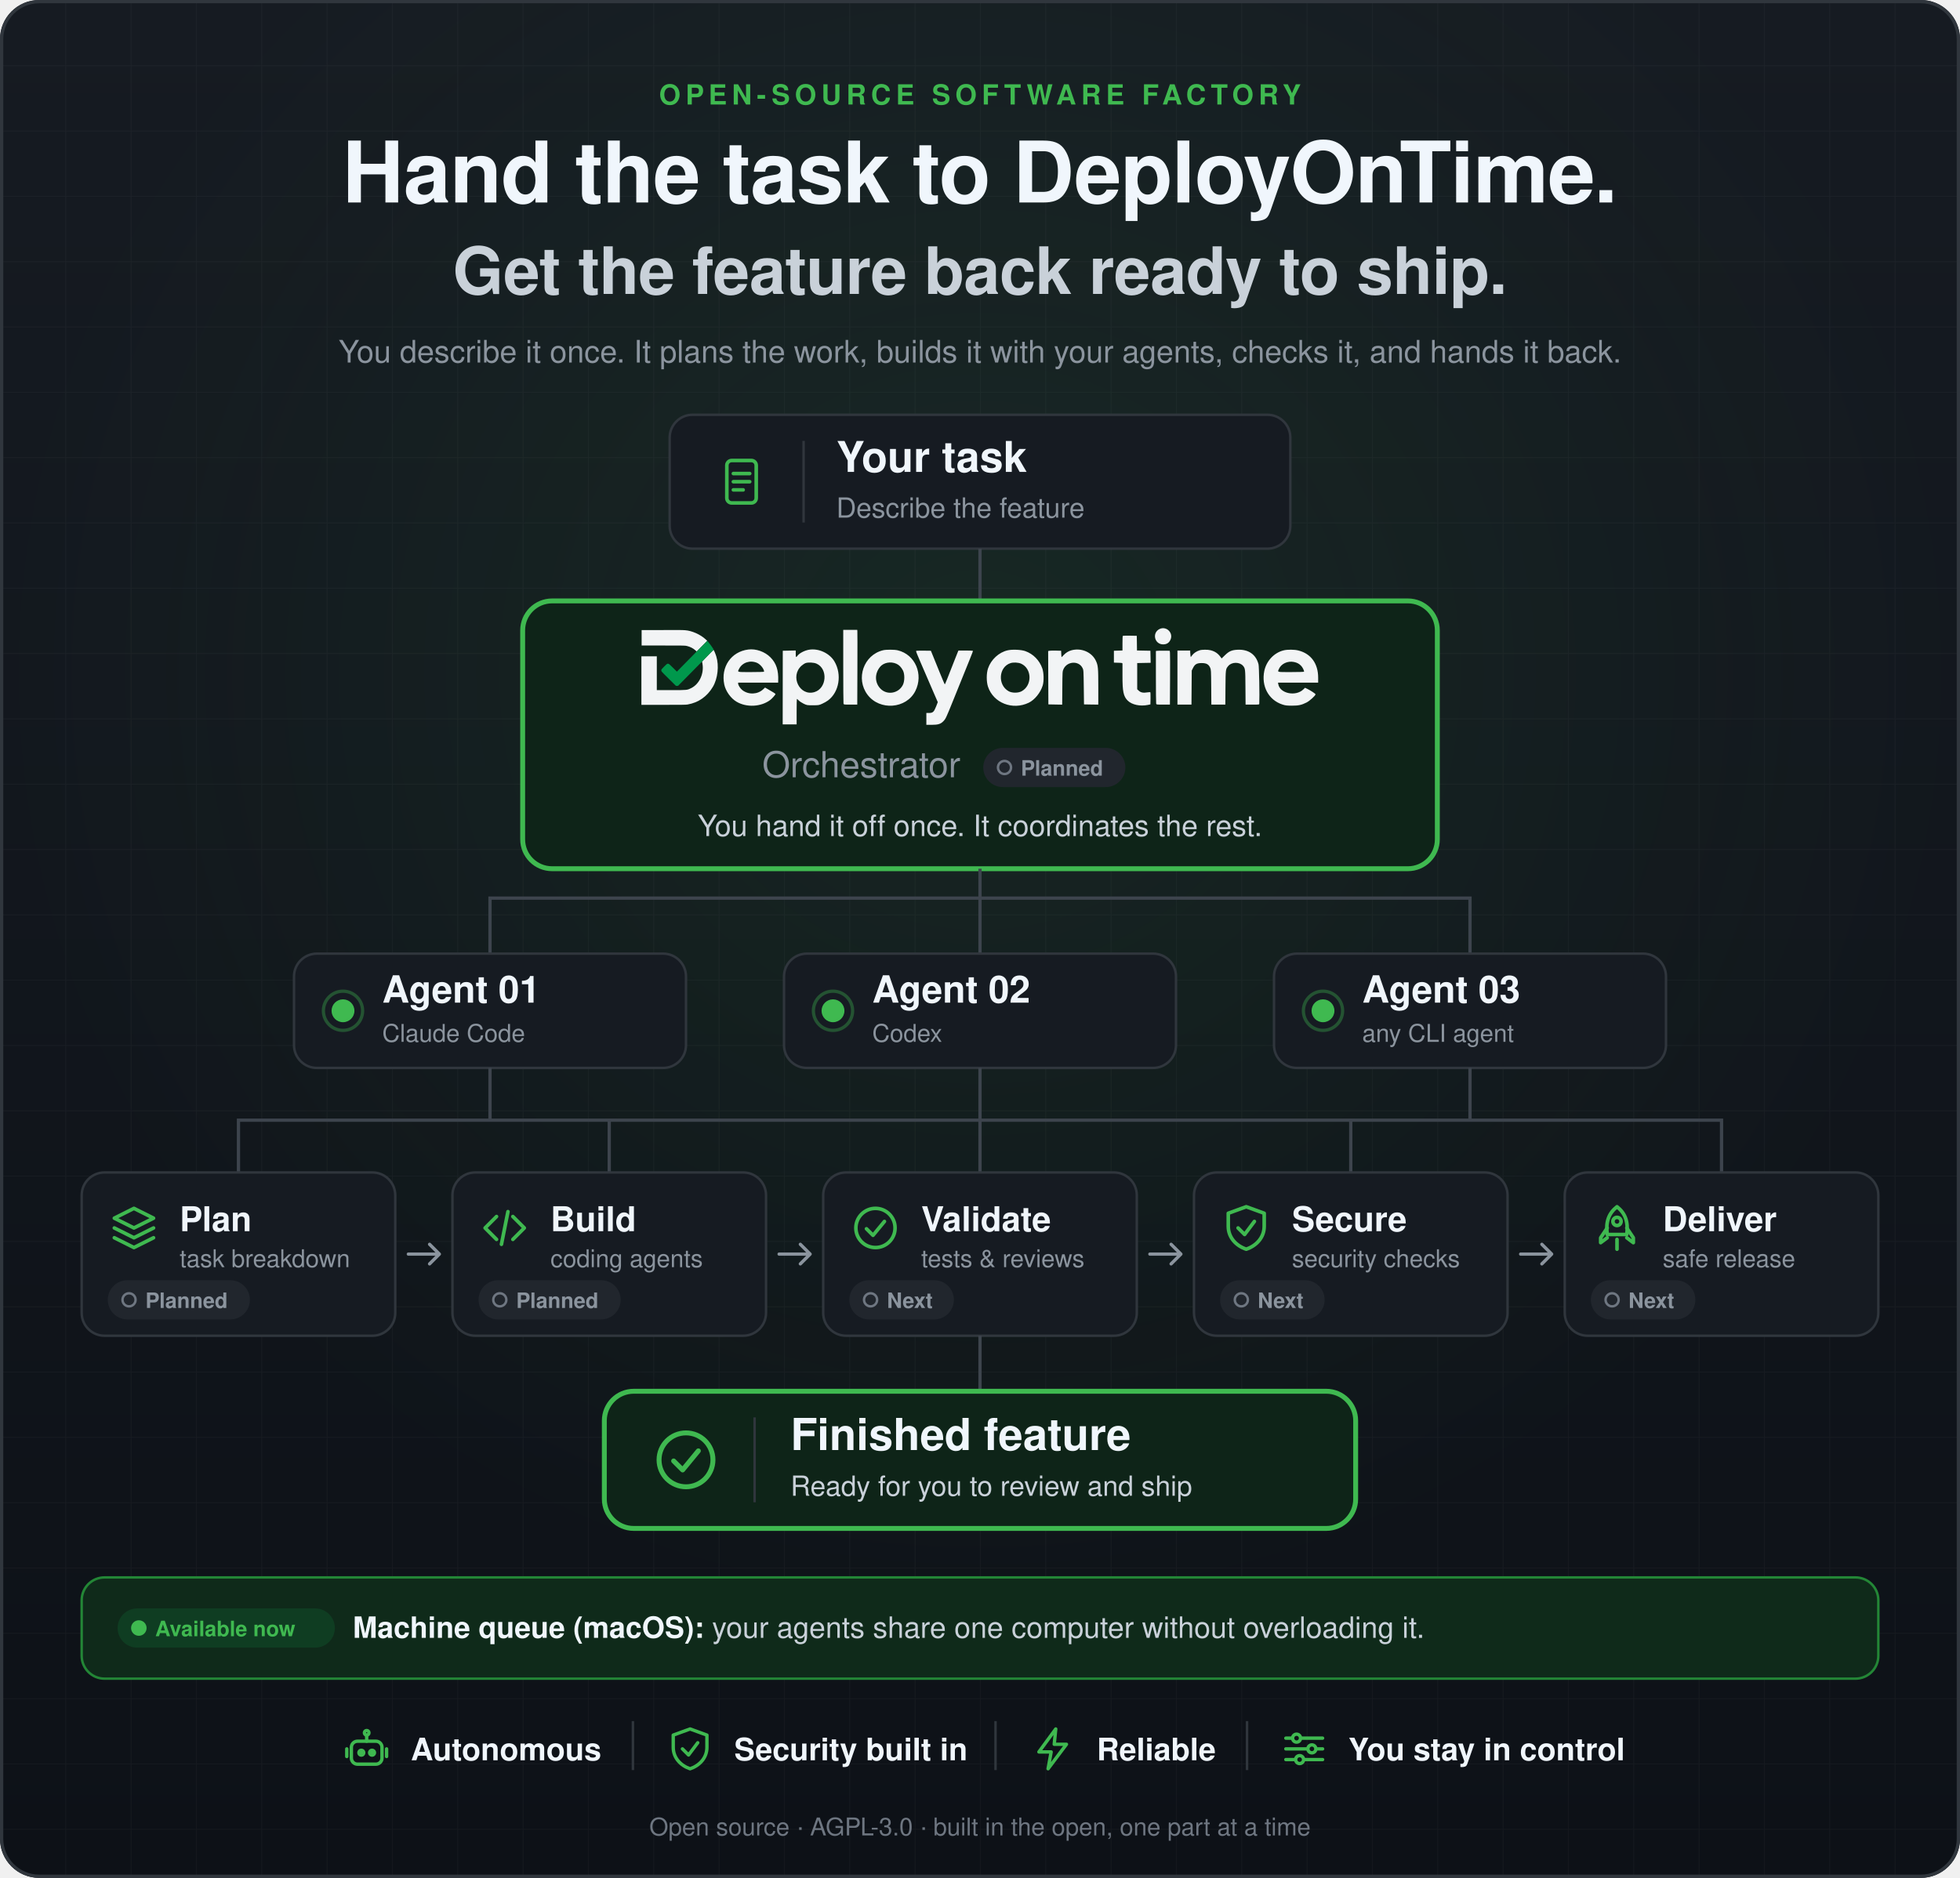
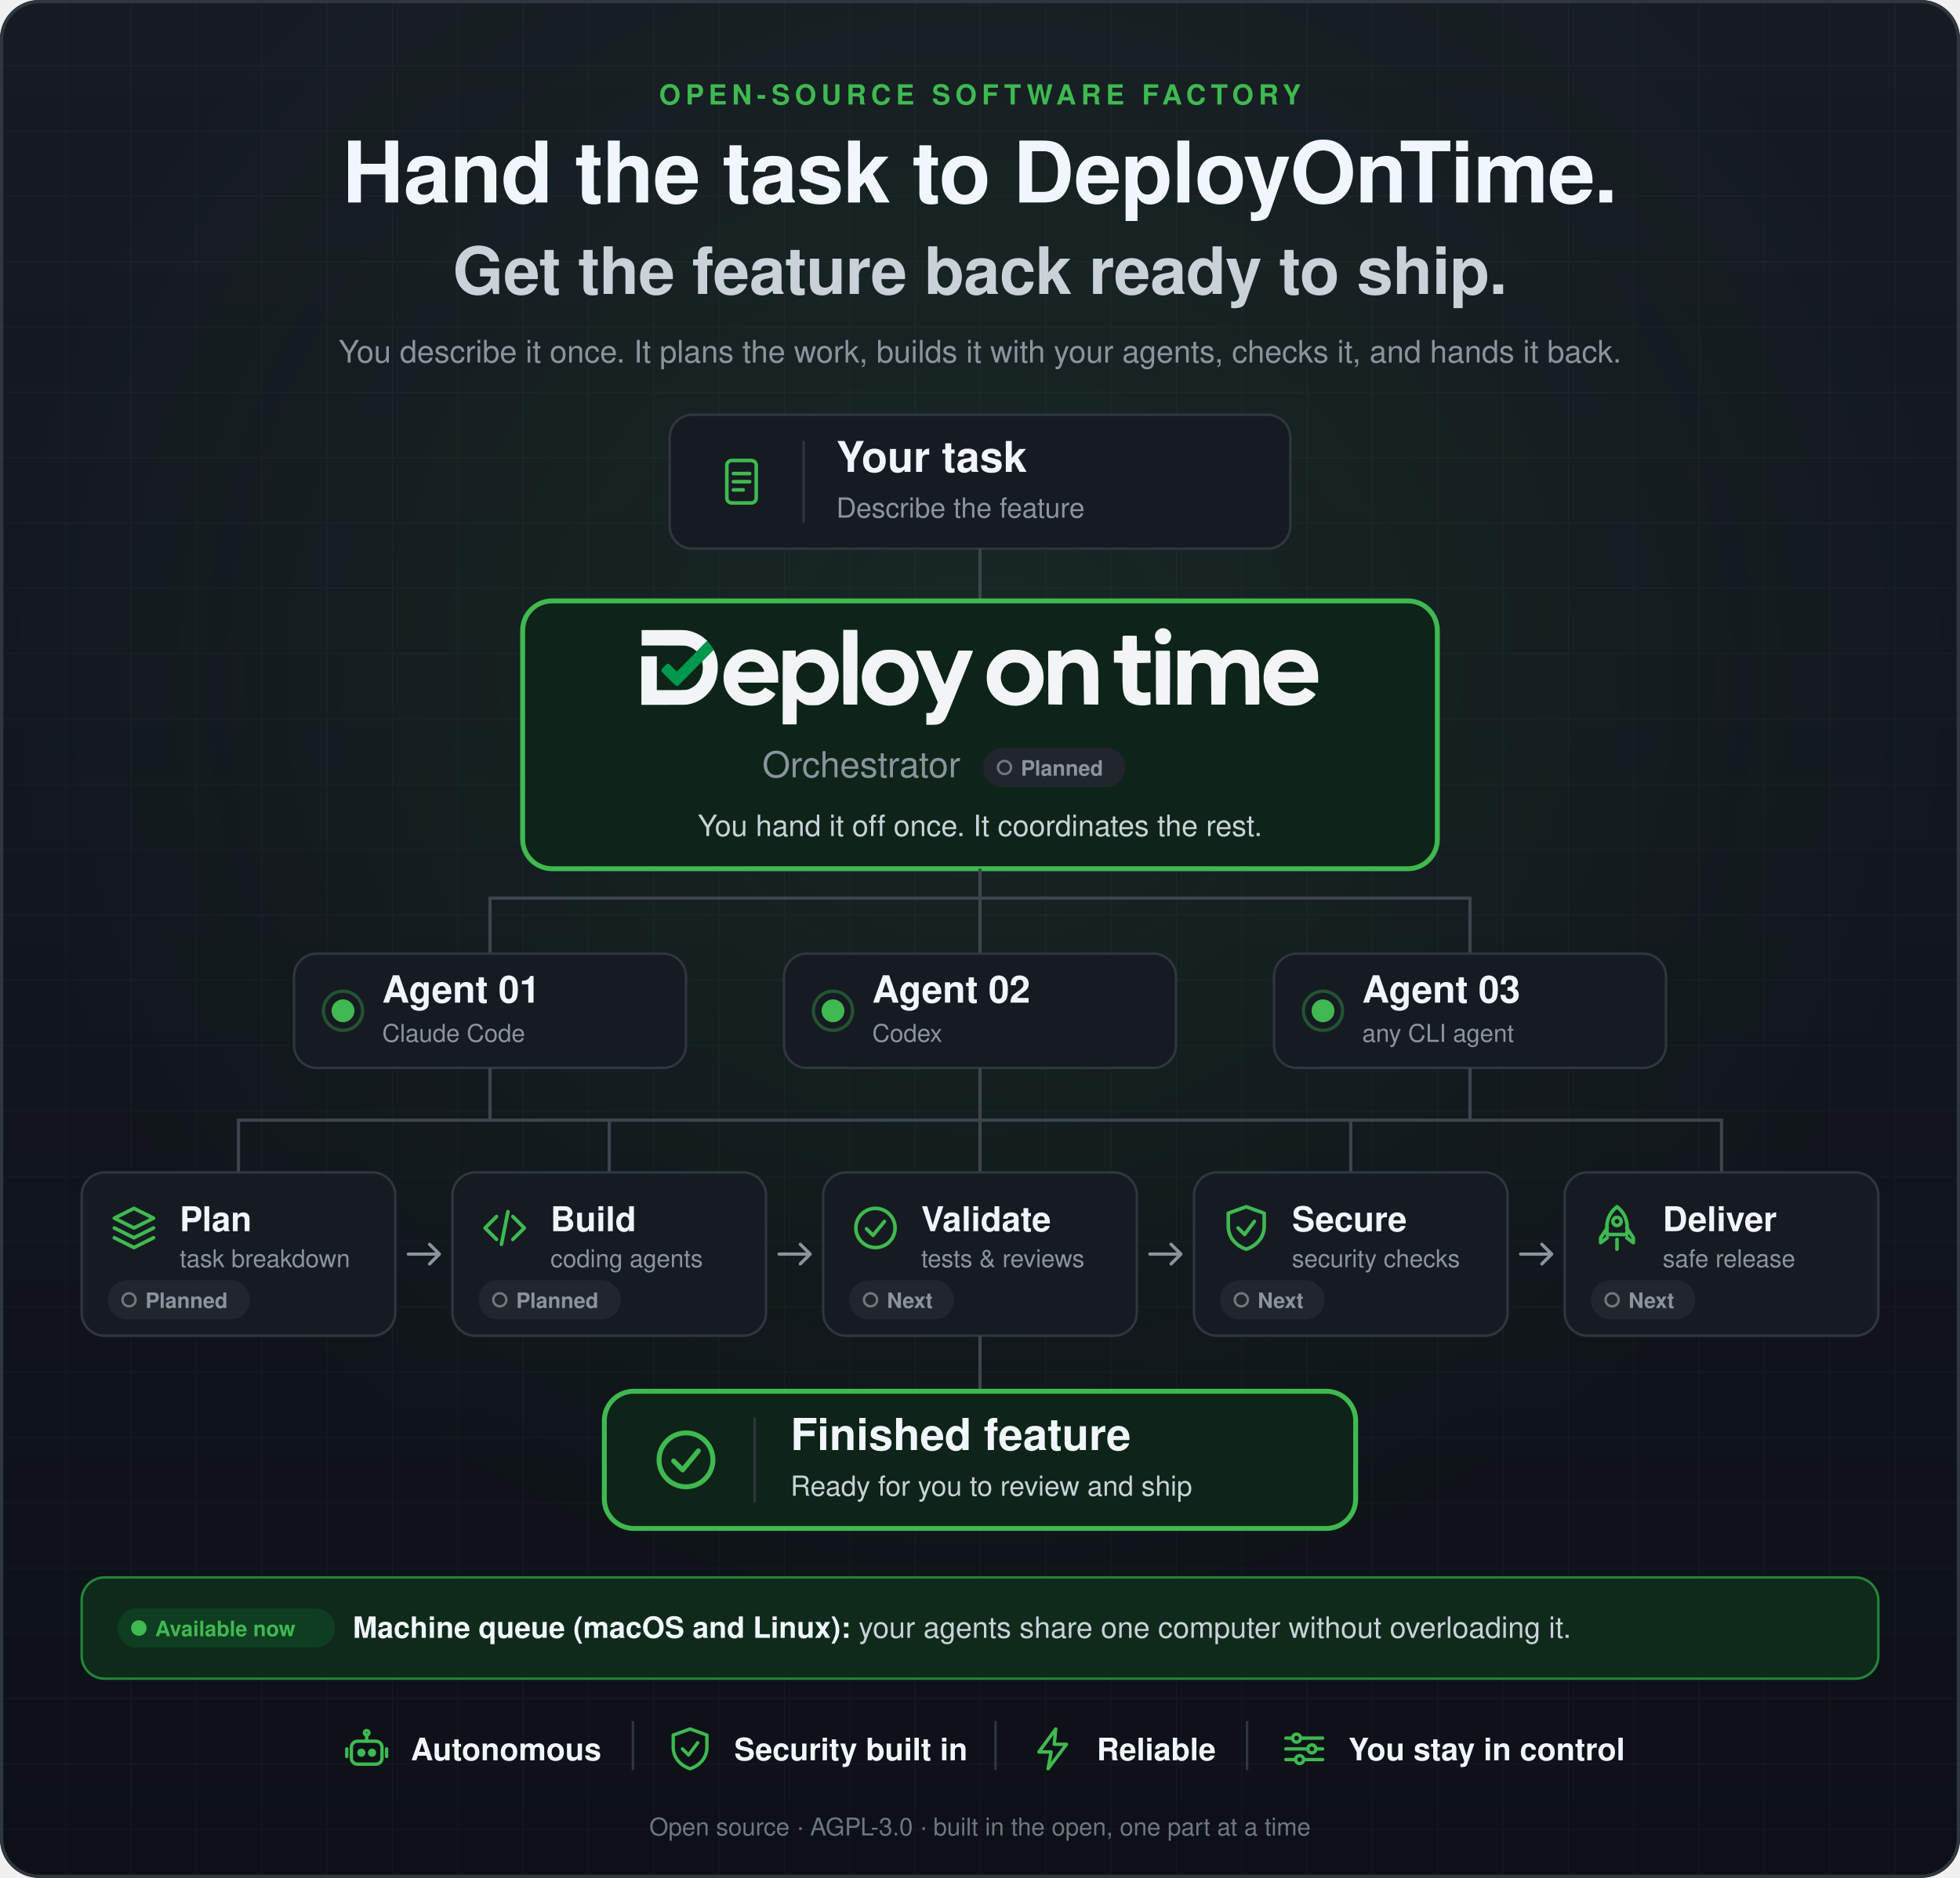
- <svg xmlns="http://www.w3.org/2000/svg" width="1200" height="1150" viewBox="0 0 1200 1150" role="img" aria-label="DeployOnTime, an open-source software factory. You hand a task to the DeployOnTime orchestrator; it plans the work, builds it with coding agents, validates it with tests and reviews, runs security checks, and delivers a finished feature for you to review. Available now: the machine queue for macOS, which lets agents share one computer without overloading it. The orchestrator is planned; validate, secure and deliver come next.">
+ <svg xmlns="http://www.w3.org/2000/svg" width="1200" height="1150" viewBox="0 0 1200 1150" role="img" aria-label="DeployOnTime, an open-source software factory. You hand a task to the DeployOnTime orchestrator; it plans the work, builds it with coding agents, validates it with tests and reviews, runs security checks, and delivers a finished feature for you to review. Available now: the machine queue for macOS and Linux, which lets agents share one computer without overloading it. The orchestrator is planned; validate, secure and deliver come next.">
  <defs>
    <linearGradient id="bg" x1="0" y1="0" x2="0" y2="1">
      <stop offset="0" stop-color="#161B22" />
      <stop offset="1" stop-color="#0D1117" />
    </linearGradient>
    <pattern id="grid" width="40" height="40" patternUnits="userSpaceOnUse">
      <path d="M 40 0 H 0 V 40" fill="none" stroke="#FFFFFF" stroke-opacity="0.035" stroke-width="1" />
    </pattern>
    <radialGradient id="glow" cx="0.5" cy="0.36" r="0.5">
      <stop offset="0" stop-color="#3FB950" stop-opacity="0.10" />
      <stop offset="1" stop-color="#3FB950" stop-opacity="0" />
    </radialGradient>
  </defs>
  <g font-family="-apple-system, BlinkMacSystemFont, 'Segoe UI', Helvetica, Arial, sans-serif">
    <rect width="1200" height="1150" rx="24" fill="url(#bg)" />
    <rect width="1200" height="1150" rx="24" fill="url(#grid)" />
    <rect width="1200" height="1150" rx="24" fill="url(#glow)" />
    <rect x="1" y="1" width="1198" height="1148" rx="23" fill="none" stroke="#30363D" stroke-width="2" />
    <text x="600" y="64" font-size="17" fill="#3FB950" font-weight="700" text-anchor="middle" letter-spacing="3">OPEN-SOURCE SOFTWARE FACTORY</text>
    <text x="600" y="124" font-size="52" fill="#F0F6FC" font-weight="800" text-anchor="middle" letter-spacing="-0.5">Hand the task to DeployOnTime.</text>
    <text x="600" y="180" font-size="40" fill="#C9D1D9" font-weight="700" text-anchor="middle" letter-spacing="-0.3">Get the feature back ready to ship.</text>
    <text x="600" y="222" font-size="19" fill="#8B949E" font-weight="400" text-anchor="middle">You describe it once. It plans the work, builds it with your agents, checks it, and hands it back.</text>
    <rect x="410" y="254" width="380" height="82" rx="14" fill="#161B22" stroke="#30363D" stroke-width="1.5" />
    <g transform="translate(438,279) scale(1)" fill="none" stroke="#3FB950" color="#3FB950" stroke-width="2.2" stroke-linecap="round" stroke-linejoin="round">
      <rect x="7" y="3" width="18" height="26" rx="3" />
      <line x1="11" y1="11" x2="21" y2="11" />
      <line x1="11" y1="16" x2="21" y2="16" />
      <line x1="11" y1="21" x2="17" y2="21" />
    </g>
    <line x1="492" y1="270" x2="492" y2="320" stroke="#30363D" stroke-width="1.5" />
    <text x="512" y="289" font-size="26" fill="#F0F6FC" font-weight="700" text-anchor="start">Your task</text>
    <text x="512" y="317" font-size="17" fill="#8B949E" font-weight="400" text-anchor="start">Describe the feature</text>
    <polyline points="600,336 600,368" fill="none" stroke="#3D444D" stroke-width="2" />
    <rect x="320" y="368" width="560" height="164" rx="18" fill="#0E2418" stroke="#3FB950" stroke-width="3" />
    <svg x="390" y="382" width="420" height="64" viewBox="60 222 1560 236">
      <g transform="translate(70,235) scale(0.5231) translate(-70,-177)">
        <g transform="translate(0,667) scale(0.1,-0.1)" fill="#F2F4F5">
          <path d="M 1548,4892 l -838,-2,0,-335,0,-335,943,0 c 903,0,945,-1,1024,-20,149,-36,278,-103,383,-200 l 45,-41,228,233,228,233,-68,63 c -228,212,-600,377,-893,397,-149,10,-199,10,-1052,7 z M 3658,3856 c -92,-94,-201,-208,-243,-253 l -76,-83,17,-102 c 70,-423,-135,-868,-482,-1046,-182,-93,-173,-92,-886,-92 l -618,0,0,735,0,735,-335,0,-335,0,0,-1055,0,-1055,963,0 c 802,0,976,2,1046,15,474,83,850,347,1100,771,212,361,273,917,145,1326,-36,116,-106,278,-118,277,-6,-1,-86,-79,-178,-173 z" />
        </g>
      </g>
      <g transform="translate(70,235) scale(0.5231) translate(-70,-177)">
        <g transform="translate(0,667) scale(0.1,-0.1)" fill="#00984C">
          <path d="M 3293,4152 c -143,-147,-439,-447,-656,-667 l -394,-400,-175,173 c -226,223,-203,220,-377,48,-118,-118,-126,-127,-126,-164,0,-49,-11,-36,354,-397 l 283,-280,45,0,45,0,524,530 c 288,292,552,559,586,595,34,36,147,151,251,257 l 188,191,-17,34 c -40,77,-244,348,-263,348,-3,0,-124,-120,-268,-268 z" />
        </g>
      </g>
      <g transform="translate(-334,0)">
        <g transform="translate(0,667) scale(0.1,-0.1)" fill="#F2F4F5">
          <path d="M 15822,4339 c -175,-87,-114,-349,82,-349,81,0,134,33,167,105,73,157,-94,320,-249,244 z M 8630,3493 c 0,-456,3,-838,6,-850,6,-23,9,-23,160,-23 l 153,0,3,823 c 2,452,1,834,-1,850 l -3,27,-159,0,-159,0,0,-827 z M 14987,4184 c -4,-4,-7,-81,-7,-170 l 0,-163,-97,-3,-98,-3,0,-135,0,-135,98,-3 c 92,-3,97,-4,97,-25,1,-12,1,-132,0,-267,-1,-361,22,-472,118,-568,96,-96,283,-136,462,-99 l 55,12,3,134 c 1,74,-1,138,-5,142,-4,4,-36,2,-70,-3,-89,-15,-147,-4,-191,37 l -37,33,0,299,0,298,153,3,153,3,-3,137,-3,137,-152,3,-153,3,-2,167,-3,167,-156,3 c -85,1,-158,-1,-162,-4 z M 6470,3873 c -391,-49,-629,-398,-545,-798,32,-150,148,-313,280,-390,228,-135,559,-117,767,42,38,28,118,119,118,133,0,8,-75,57,-172,110 l -66,38,-44,-41 c -125,-117,-330,-126,-469,-20,-49,37,-99,114,-99,152 l 0,21,455,0,455,0,1,43 c 9,237,-44,398,-175,531,-128,130,-330,202,-506,179 z m 199,-303 c 78,-34,161,-137,161,-201,0,-5,-133,-9,-295,-9,-330,0,-313,-5,-274,73,73,145,250,204,408,137 z M 7855,3869 c -104,-17,-221,-78,-266,-138,-33,-45,-39,-39,-39,44 l 0,76,-147,-3,-148,-3,-1,-837,-1,-838,158,0,159,0,0,290 c 0,160,3,290,6,290,4,0,23,-16,42,-36,20,-20,70,-53,111,-73,76,-36,76,-36,211,-36,132,0,137,1,212,35,43,19,102,52,132,75,254,190,320,591,146,887,-111,187,-358,302,-575,267 z m 167,-317 c 267,-118,233,-566,-49,-648,-335,-97,-559,360,-292,600,27,24,69,52,92,60,58,22,188,15,249,-12 z M 9534,3856 c -440,-107,-627,-645,-352,-1011,278,-369,882,-322,1087,83,192,381,-3,833,-400,927,-77,18,-262,19,-335,1 z m 303,-306 c 61,-26,110,-76,150,-152,43,-81,42,-246,-2,-332,-97,-192,-356,-237,-505,-87,-135,136,-141,342,-13,499,80,98,240,129,370,72 z M 12370,3855 c -201,-45,-380,-211,-448,-413,-38,-112,-38,-301,0,-415,123,-370,559,-541,927,-364,135,65,268,230,317,392,30,99,26,288,-9,388,-64,185,-208,331,-388,394,-93,33,-293,42,-399,18 z m 303,-303 c 250,-111,259,-492,16,-627,-79,-44,-218,-44,-297,-1,-257,143,-229,553,43,640,65,21,177,15,238,-12 z M 13818,3855 c -66,-18,-127,-56,-176,-109,-23,-25,-44,-46,-47,-46,-2,0,-5,33,-7,73 l -3,72,-115,3 c -63,2,-130,0,-148,-3 l -32,-6,2,-607,3,-607,157,-3,157,-3,3,378 c 3,374,3,379,27,431,82,181,348,196,432,25,24,-47,24,-54,29,-438 l 5,-390,163,-3,162,-2,0,397 c 0,439,-5,492,-54,598,-92,199,-333,302,-558,240 z M 16733,3855 c -67,-21,-130,-62,-166,-110 l -34,-45,-7,38 c -3,20,-6,54,-6,75 l 0,37,-145,0,-145,0,0,-615,0,-615,160,0,159,0,3,388,3,387,28,56 c 43,88,88,114,197,114,107,0,158,-27,193,-103,21,-45,22,-61,25,-444 l 3,-398,159,0,159,0,3,388 c 4,422,3,419,65,492,78,93,257,94,336,1,49,-59,51,-80,53,-466,1,-198,2,-372,3,-387 l 1,-28,155,0 c 154,0,155,0,156,23,9,164,-4,844,-17,893,-58,226,-229,344,-478,332,-133,-7,-192,-33,-286,-125 l -75,-73,-20,27 c -62,86,-129,133,-229,159,-64,17,-197,17,-253,-1 z M 18646,3854 c -217,-52,-393,-240,-441,-468,-71,-347,97,-660,409,-763,71,-23,97,-26,216,-27,154,0,220,14,334,71,72,36,206,158,206,187,0,14,-110,87,-192,127 l -47,22,-38,-37 c -173,-169,-536,-93,-570,120 l -6,34,457,0,456,0,0,113 c 0,320,-163,545,-446,617,-92,24,-249,26,-338,4 z m 236,-265 c 70,-15,115,-39,160,-86,32,-32,68,-104,68,-134,0,-5,-133,-9,-295,-9,-326,0,-309,-4,-281,64,52,125,202,196,348,165 z M 10293,3844 c -16,-7,-15,-8,232,-579,24,-55,91,-210,149,-345 l 106,-244,-35,-91 c -53,-134,-76,-155,-167,-155 l -58,0,0,-135,0,-135,120,0 c 146,0,205,18,267,82,53,56,59,68,224,476,389,960,449,1110,449,1123,0,5,-69,9,-165,9 l -165,0,-14,-32 c -8,-18,-39,-96,-69,-173,-159,-409,-222,-565,-227,-565,-4,0,-55,118,-113,263,-58,144,-128,316,-155,382 l -49,120,-159,2 c -87,1,-164,-1,-171,-3 z M 15763,3843 l -23,-4,0,-587 c 0,-323,3,-597,6,-609,6,-23,9,-23,160,-23 l 153,0,3,568 c 2,312,1,587,-2,612 l -5,45,-135,1 c -74,1,-145,0,-157,-3 z" />
        </g>
      </g>
    </svg>
    <text x="588" y="476" font-size="22" fill="#8B949E" font-weight="400" text-anchor="end">Orchestrator</text>
    <rect x="602" y="458" width="87" height="24" rx="12" fill="#21262D" />
    <circle cx="615" cy="470" r="4" fill="none" stroke="#6E7681" stroke-width="1.5" />
    <text x="625" y="475" font-size="13" fill="#8B949E" font-weight="600" text-anchor="start">Planned</text>
    <text x="600" y="512" font-size="18" fill="#C9D1D9" font-weight="400" text-anchor="middle">You hand it off once. It coordinates the rest.</text>
    <polyline points="600,532 600,550" fill="none" stroke="#3D444D" stroke-width="2" />
    <polyline points="300,584 300,550 900,550 900,584" fill="none" stroke="#3D444D" stroke-width="2" />
    <polyline points="600,550 600,584" fill="none" stroke="#3D444D" stroke-width="2" />
    <rect x="180" y="584" width="240" height="70" rx="14" fill="#161B22" stroke="#30363D" stroke-width="1.5" />
    <circle cx="210" cy="619" r="7" fill="#3FB950" />
    <circle cx="210" cy="619" r="12" fill="none" stroke="#3FB950" stroke-opacity="0.35" stroke-width="2" />
    <text x="234" y="614" font-size="23" fill="#F0F6FC" font-weight="600" text-anchor="start">Agent 01</text>
    <text x="234" y="638" font-size="15" fill="#8B949E" font-weight="400" text-anchor="start">Claude Code</text>
    <rect x="480" y="584" width="240" height="70" rx="14" fill="#161B22" stroke="#30363D" stroke-width="1.5" />
    <circle cx="510" cy="619" r="7" fill="#3FB950" />
    <circle cx="510" cy="619" r="12" fill="none" stroke="#3FB950" stroke-opacity="0.35" stroke-width="2" />
    <text x="534" y="614" font-size="23" fill="#F0F6FC" font-weight="600" text-anchor="start">Agent 02</text>
    <text x="534" y="638" font-size="15" fill="#8B949E" font-weight="400" text-anchor="start">Codex</text>
    <rect x="780" y="584" width="240" height="70" rx="14" fill="#161B22" stroke="#30363D" stroke-width="1.5" />
    <circle cx="810" cy="619" r="7" fill="#3FB950" />
    <circle cx="810" cy="619" r="12" fill="none" stroke="#3FB950" stroke-opacity="0.35" stroke-width="2" />
    <text x="834" y="614" font-size="23" fill="#F0F6FC" font-weight="600" text-anchor="start">Agent 03</text>
    <text x="834" y="638" font-size="15" fill="#8B949E" font-weight="400" text-anchor="start">any CLI agent</text>
    <polyline points="300,654 300,686" fill="none" stroke="#3D444D" stroke-width="2" />
    <polyline points="600,654 600,686" fill="none" stroke="#3D444D" stroke-width="2" />
    <polyline points="900,654 900,686" fill="none" stroke="#3D444D" stroke-width="2" />
    <polyline points="146,718 146,686 1054,686 1054,718" fill="none" stroke="#3D444D" stroke-width="2" />
    <polyline points="373,686 373,718" fill="none" stroke="#3D444D" stroke-width="2" />
    <polyline points="600,686 600,718" fill="none" stroke="#3D444D" stroke-width="2" />
    <polyline points="827,686 827,718" fill="none" stroke="#3D444D" stroke-width="2" />
    <rect x="50" y="718" width="192" height="100" rx="14" fill="#161B22" stroke="#30363D" stroke-width="1.5" />
    <g transform="translate(66,736) scale(1)" fill="none" stroke="#3FB950" color="#3FB950" stroke-width="2.2" stroke-linecap="round" stroke-linejoin="round">
      <polygon points="16,4 28,10 16,16 4,10" />
      <polyline points="4,16 16,22 28,16" />
      <polyline points="4,22 16,28 28,22" />
    </g>
    <text x="110" y="754" font-size="21" fill="#F0F6FC" font-weight="700" text-anchor="start">Plan</text>
    <text x="110" y="776" font-size="15" fill="#8B949E" font-weight="400" text-anchor="start">task breakdown</text>
    <rect x="66" y="784" width="87" height="24" rx="12" fill="#21262D" />
    <circle cx="79" cy="796" r="4" fill="none" stroke="#6E7681" stroke-width="1.5" />
    <text x="89" y="801" font-size="13" fill="#8B949E" font-weight="600" text-anchor="start">Planned</text>
    <path d="M 250 768 H 269 M 263 762 L 269 768 L 263 774" fill="none" stroke="#8B949E" stroke-width="2" stroke-linecap="round" stroke-linejoin="round" />
    <rect x="277" y="718" width="192" height="100" rx="14" fill="#161B22" stroke="#30363D" stroke-width="1.5" />
    <g transform="translate(293,736) scale(1)" fill="none" stroke="#3FB950" color="#3FB950" stroke-width="2.2" stroke-linecap="round" stroke-linejoin="round">
      <polyline points="11,9 4,16 11,23" />
      <polyline points="21,9 28,16 21,23" />
      <line x1="18" y1="6" x2="14" y2="26" />
    </g>
    <text x="337" y="754" font-size="21" fill="#F0F6FC" font-weight="700" text-anchor="start">Build</text>
    <text x="337" y="776" font-size="15" fill="#8B949E" font-weight="400" text-anchor="start">coding agents</text>
    <rect x="293" y="784" width="87" height="24" rx="12" fill="#21262D" />
    <circle cx="306" cy="796" r="4" fill="none" stroke="#6E7681" stroke-width="1.5" />
    <text x="316" y="801" font-size="13" fill="#8B949E" font-weight="600" text-anchor="start">Planned</text>
    <path d="M 477 768 H 496 M 490 762 L 496 768 L 490 774" fill="none" stroke="#8B949E" stroke-width="2" stroke-linecap="round" stroke-linejoin="round" />
    <rect x="504" y="718" width="192" height="100" rx="14" fill="#161B22" stroke="#30363D" stroke-width="1.5" />
    <g transform="translate(520,736) scale(1)" fill="none" stroke="#3FB950" color="#3FB950" stroke-width="2.2" stroke-linecap="round" stroke-linejoin="round">
      <circle cx="16" cy="16" r="12" />
      <polyline points="10.5,16.5 14.5,20.5 21.5,12" />
    </g>
    <text x="564" y="754" font-size="21" fill="#F0F6FC" font-weight="700" text-anchor="start">Validate</text>
    <text x="564" y="776" font-size="15" fill="#8B949E" font-weight="400" text-anchor="start">tests &amp; reviews</text>
    <rect x="520" y="784" width="64" height="24" rx="12" fill="#21262D" />
    <circle cx="533" cy="796" r="4" fill="none" stroke="#6E7681" stroke-width="1.5" />
    <text x="543" y="801" font-size="13" fill="#8B949E" font-weight="600" text-anchor="start">Next</text>
    <path d="M 704 768 H 723 M 717 762 L 723 768 L 717 774" fill="none" stroke="#8B949E" stroke-width="2" stroke-linecap="round" stroke-linejoin="round" />
    <rect x="731" y="718" width="192" height="100" rx="14" fill="#161B22" stroke="#30363D" stroke-width="1.5" />
    <g transform="translate(747,736) scale(1)" fill="none" stroke="#3FB950" color="#3FB950" stroke-width="2.2" stroke-linecap="round" stroke-linejoin="round">
      <path d="M 16 3 L 27 7 V 15 C 27 22 22 27 16 29 C 10 27 5 22 5 15 V 7 Z" />
      <polyline points="11,16 15,20 21,12" />
    </g>
    <text x="791" y="754" font-size="21" fill="#F0F6FC" font-weight="700" text-anchor="start">Secure</text>
    <text x="791" y="776" font-size="15" fill="#8B949E" font-weight="400" text-anchor="start">security checks</text>
    <rect x="747" y="784" width="64" height="24" rx="12" fill="#21262D" />
    <circle cx="760" cy="796" r="4" fill="none" stroke="#6E7681" stroke-width="1.5" />
    <text x="770" y="801" font-size="13" fill="#8B949E" font-weight="600" text-anchor="start">Next</text>
    <path d="M 931 768 H 950 M 944 762 L 950 768 L 944 774" fill="none" stroke="#8B949E" stroke-width="2" stroke-linecap="round" stroke-linejoin="round" />
    <rect x="958" y="718" width="192" height="100" rx="14" fill="#161B22" stroke="#30363D" stroke-width="1.5" />
    <g transform="translate(974,736) scale(1)" fill="none" stroke="#3FB950" color="#3FB950" stroke-width="2.2" stroke-linecap="round" stroke-linejoin="round">
      <path d="M 16 3 C 21 7 23 12 22 20 H 10 C 9 12 11 7 16 3 Z" />
      <circle cx="16" cy="12" r="2.5" />
      <polyline points="10,16 6,22 6,25 10,22" />
      <polyline points="22,16 26,22 26,25 22,22" />
      <line x1="16" y1="23" x2="16" y2="29" />
    </g>
    <text x="1018" y="754" font-size="21" fill="#F0F6FC" font-weight="700" text-anchor="start">Deliver</text>
    <text x="1018" y="776" font-size="15" fill="#8B949E" font-weight="400" text-anchor="start">safe release</text>
    <rect x="974" y="784" width="64" height="24" rx="12" fill="#21262D" />
    <circle cx="987" cy="796" r="4" fill="none" stroke="#6E7681" stroke-width="1.5" />
    <text x="997" y="801" font-size="13" fill="#8B949E" font-weight="600" text-anchor="start">Next</text>
    <polyline points="600,818 600,852" fill="none" stroke="#3D444D" stroke-width="2" />
    <rect x="370" y="852" width="460" height="84" rx="18" fill="#0E2418" stroke="#3FB950" stroke-width="3" />
    <g transform="translate(398,872) scale(1.375)" fill="none" stroke="#3FB950" color="#3FB950" stroke-width="2.2" stroke-linecap="round" stroke-linejoin="round">
      <circle cx="16" cy="16" r="12" />
      <polyline points="10.5,16.5 14.5,20.5 21.5,12" />
    </g>
    <line x1="462" y1="868" x2="462" y2="920" stroke="#30363D" stroke-width="1.5" />
    <text x="484" y="888" font-size="27" fill="#F0F6FC" font-weight="700" text-anchor="start">Finished feature</text>
    <text x="484" y="916" font-size="17" fill="#C9D1D9" font-weight="400" text-anchor="start">Ready for you to review and ship</text>
    <rect x="50" y="966" width="1100" height="62" rx="14" fill="#0F2A1A" stroke="#238636" stroke-width="1.5" />
    <rect x="72" y="985" width="133" height="24" rx="12" fill="#0F3D22" />
    <circle cx="85" cy="997" r="4" fill="#3FB950" stroke="#3FB950" stroke-width="1.5" />
    <text x="95" y="1002" font-size="13" fill="#3FB950" font-weight="600" text-anchor="start">Available now</text>
    <text x="216" y="1003" font-size="18" fill="#C9D1D9" font-weight="400">
-       <tspan fill="#F0F6FC" font-weight="700">Machine queue (macOS):</tspan> your agents share one computer without overloading it.</text>
+       <tspan fill="#F0F6FC" font-weight="700">Machine queue (macOS and Linux):</tspan> your agents share one computer without overloading it.</text>
    <g transform="translate(209.5,1056) scale(0.9375)" fill="none" stroke="#3FB950" color="#3FB950" stroke-width="2.2" stroke-linecap="round" stroke-linejoin="round">
      <rect x="6" y="11" width="20" height="15" rx="4" />
      <circle cx="12.5" cy="18.5" r="1.6" fill="currentColor" />
      <circle cx="19.5" cy="18.5" r="1.6" fill="currentColor" />
      <line x1="16" y1="11" x2="16" y2="7" />
      <circle cx="16" cy="5.5" r="1.5" />
      <line x1="3" y1="16" x2="3" y2="21" />
      <line x1="29" y1="16" x2="29" y2="21" />
    </g>
    <text x="251.5" y="1078" font-size="19" fill="#F0F6FC" font-weight="600" text-anchor="start">Autonomous</text>
    <line x1="387.5" y1="1054" x2="387.5" y2="1084" stroke="#30363D" stroke-width="1.5" />
    <g transform="translate(407.5,1056) scale(0.9375)" fill="none" stroke="#3FB950" color="#3FB950" stroke-width="2.2" stroke-linecap="round" stroke-linejoin="round">
      <path d="M 16 3 L 27 7 V 15 C 27 22 22 27 16 29 C 10 27 5 22 5 15 V 7 Z" />
      <polyline points="11,16 15,20 21,12" />
    </g>
    <text x="449.5" y="1078" font-size="19" fill="#F0F6FC" font-weight="600" text-anchor="start">Security built in</text>
    <line x1="609.5" y1="1054" x2="609.5" y2="1084" stroke="#30363D" stroke-width="1.5" />
    <g transform="translate(629.5,1056) scale(0.9375)" fill="none" stroke="#3FB950" color="#3FB950" stroke-width="2.2" stroke-linecap="round" stroke-linejoin="round">
      <polygon points="18,3 7,18 15,18 13,29 25,13 17,13" />
    </g>
    <text x="671.5" y="1078" font-size="19" fill="#F0F6FC" font-weight="600" text-anchor="start">Reliable</text>
    <line x1="763.5" y1="1054" x2="763.5" y2="1084" stroke="#30363D" stroke-width="1.5" />
    <g transform="translate(783.5,1056) scale(0.9375)" fill="none" stroke="#3FB950" color="#3FB950" stroke-width="2.2" stroke-linecap="round" stroke-linejoin="round">
      <line x1="4" y1="9" x2="28" y2="9" />
      <line x1="4" y1="16" x2="28" y2="16" />
      <line x1="4" y1="23" x2="28" y2="23" />
      <circle cx="11" cy="9" r="2.6" fill="#0D1117" />
      <circle cx="21" cy="16" r="2.6" fill="#0D1117" />
      <circle cx="13" cy="23" r="2.6" fill="#0D1117" />
    </g>
    <text x="825.5" y="1078" font-size="19" fill="#F0F6FC" font-weight="600" text-anchor="start">You stay in control</text>
    <text x="600" y="1124" font-size="15" fill="#6E7681" font-weight="400" text-anchor="middle">Open source · AGPL-3.0 · built in the open, one part at a time</text>
  </g>
</svg>
